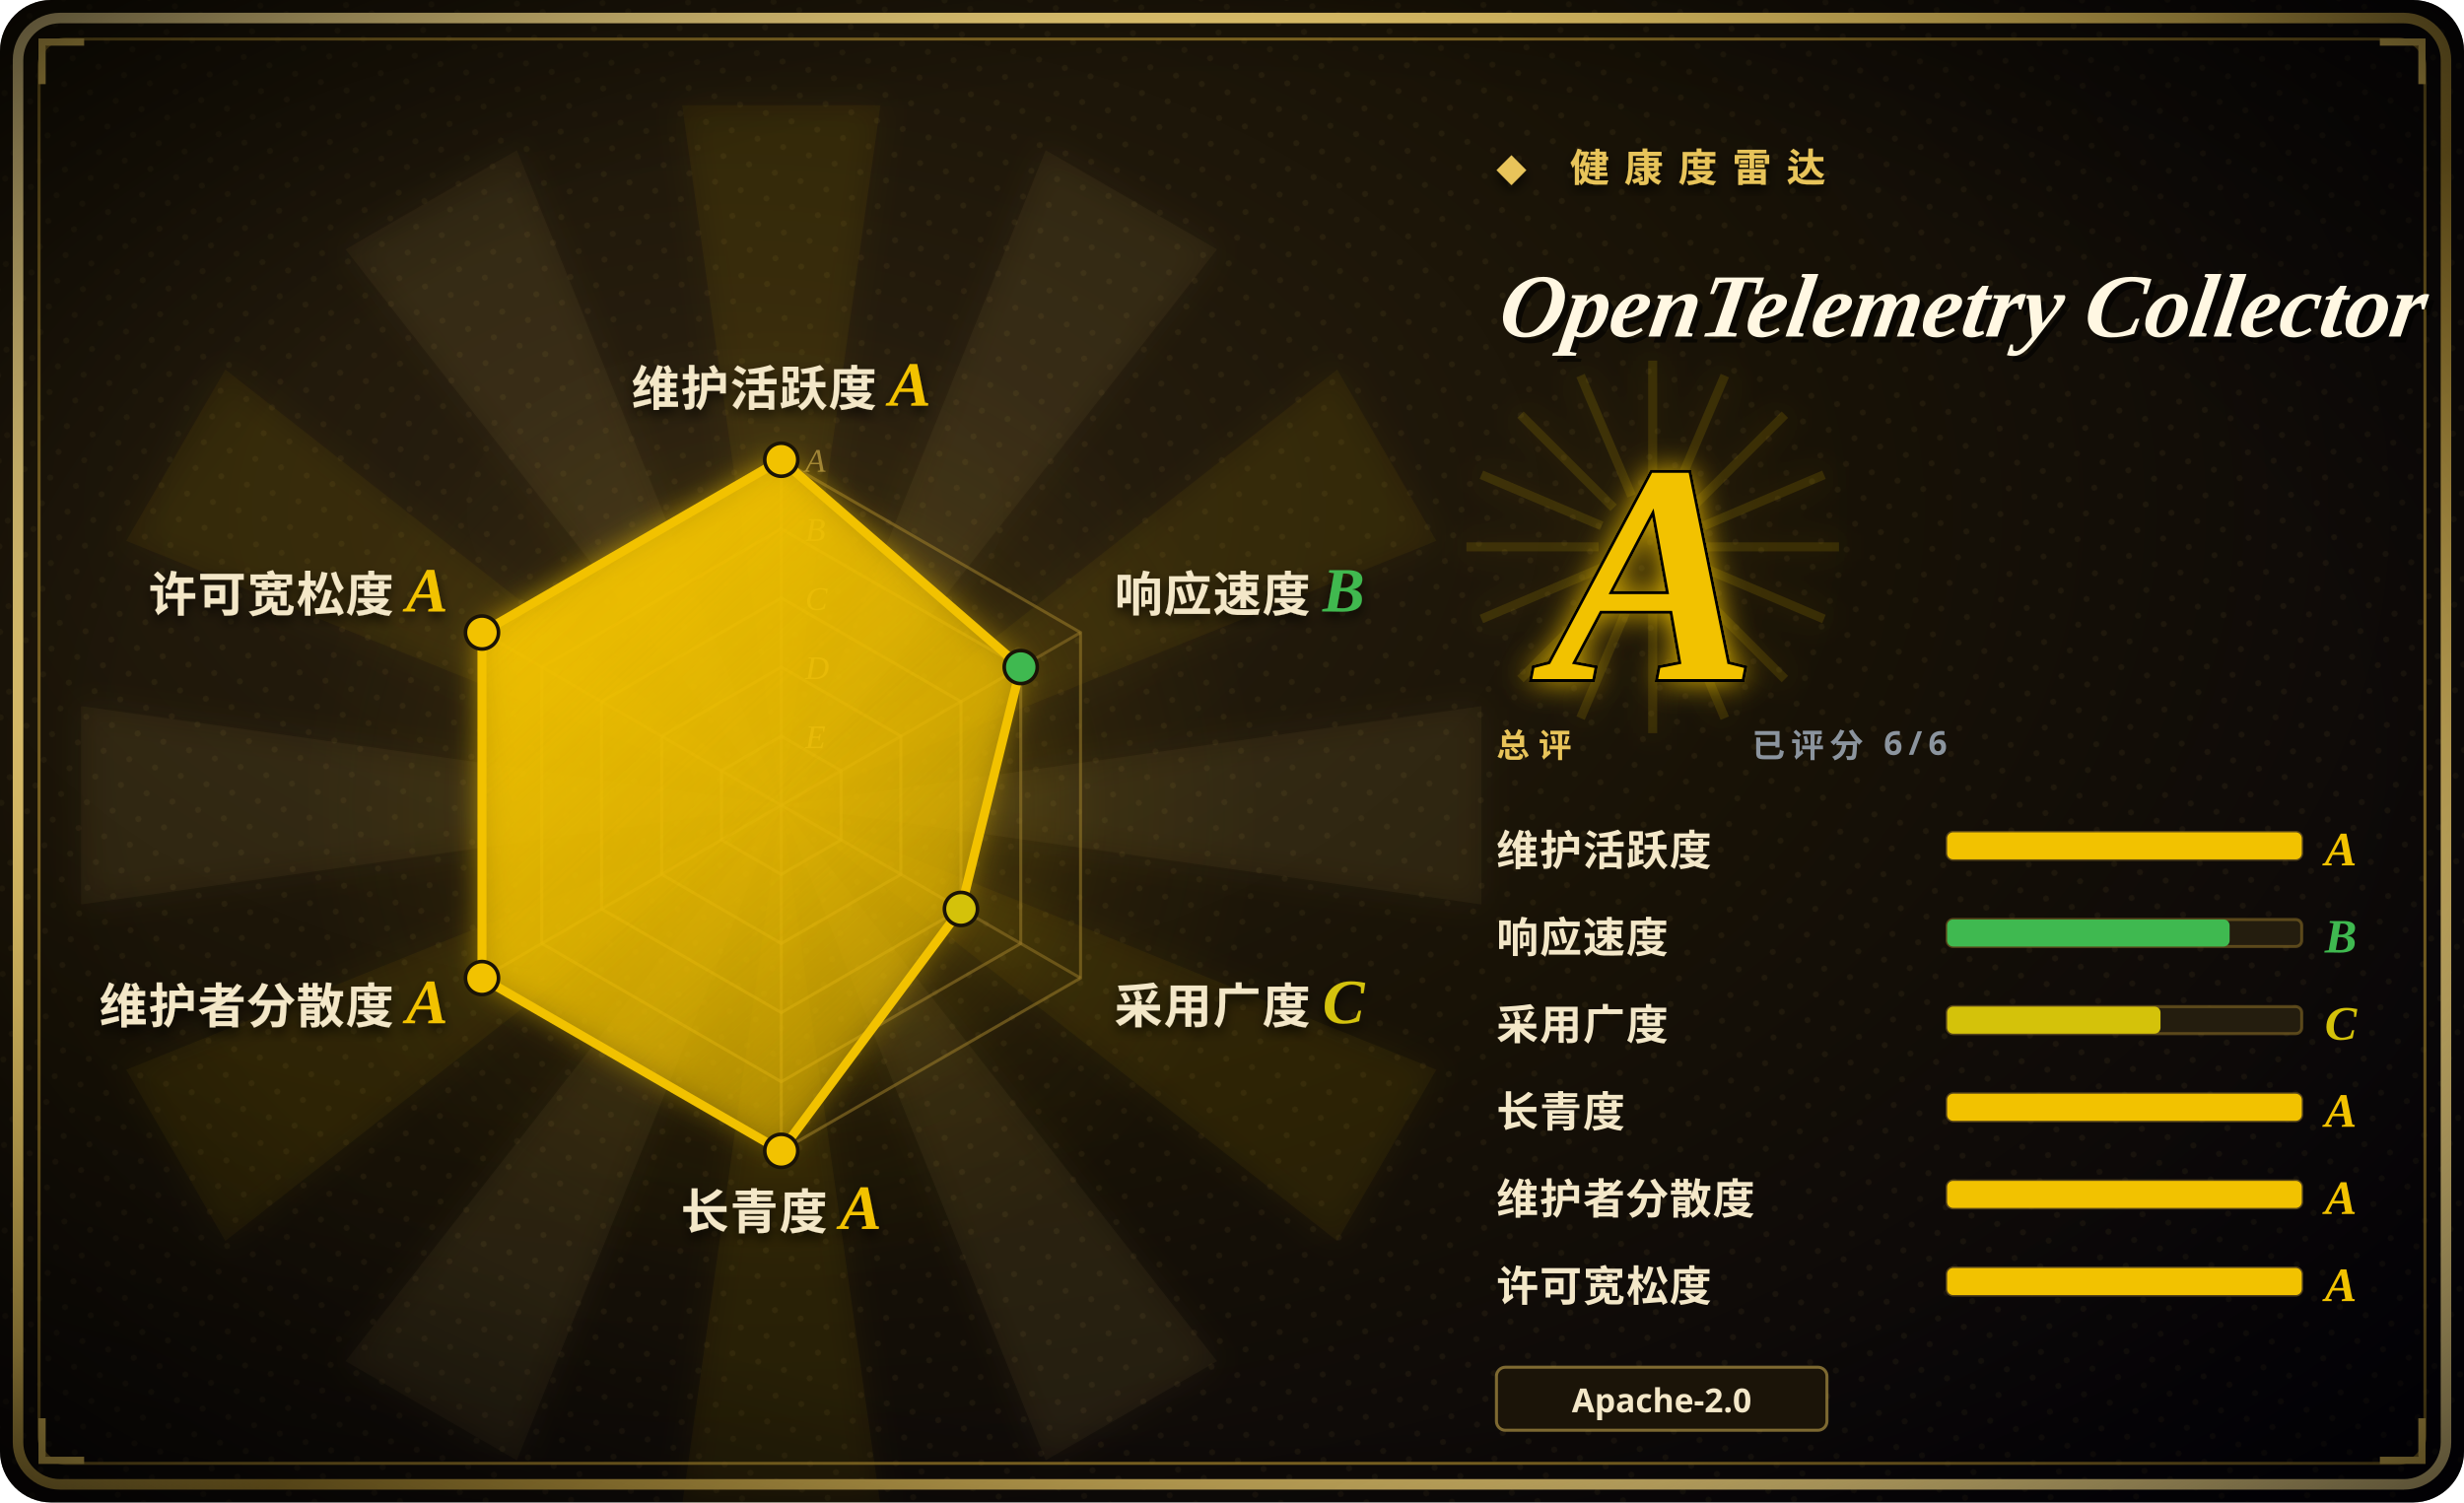
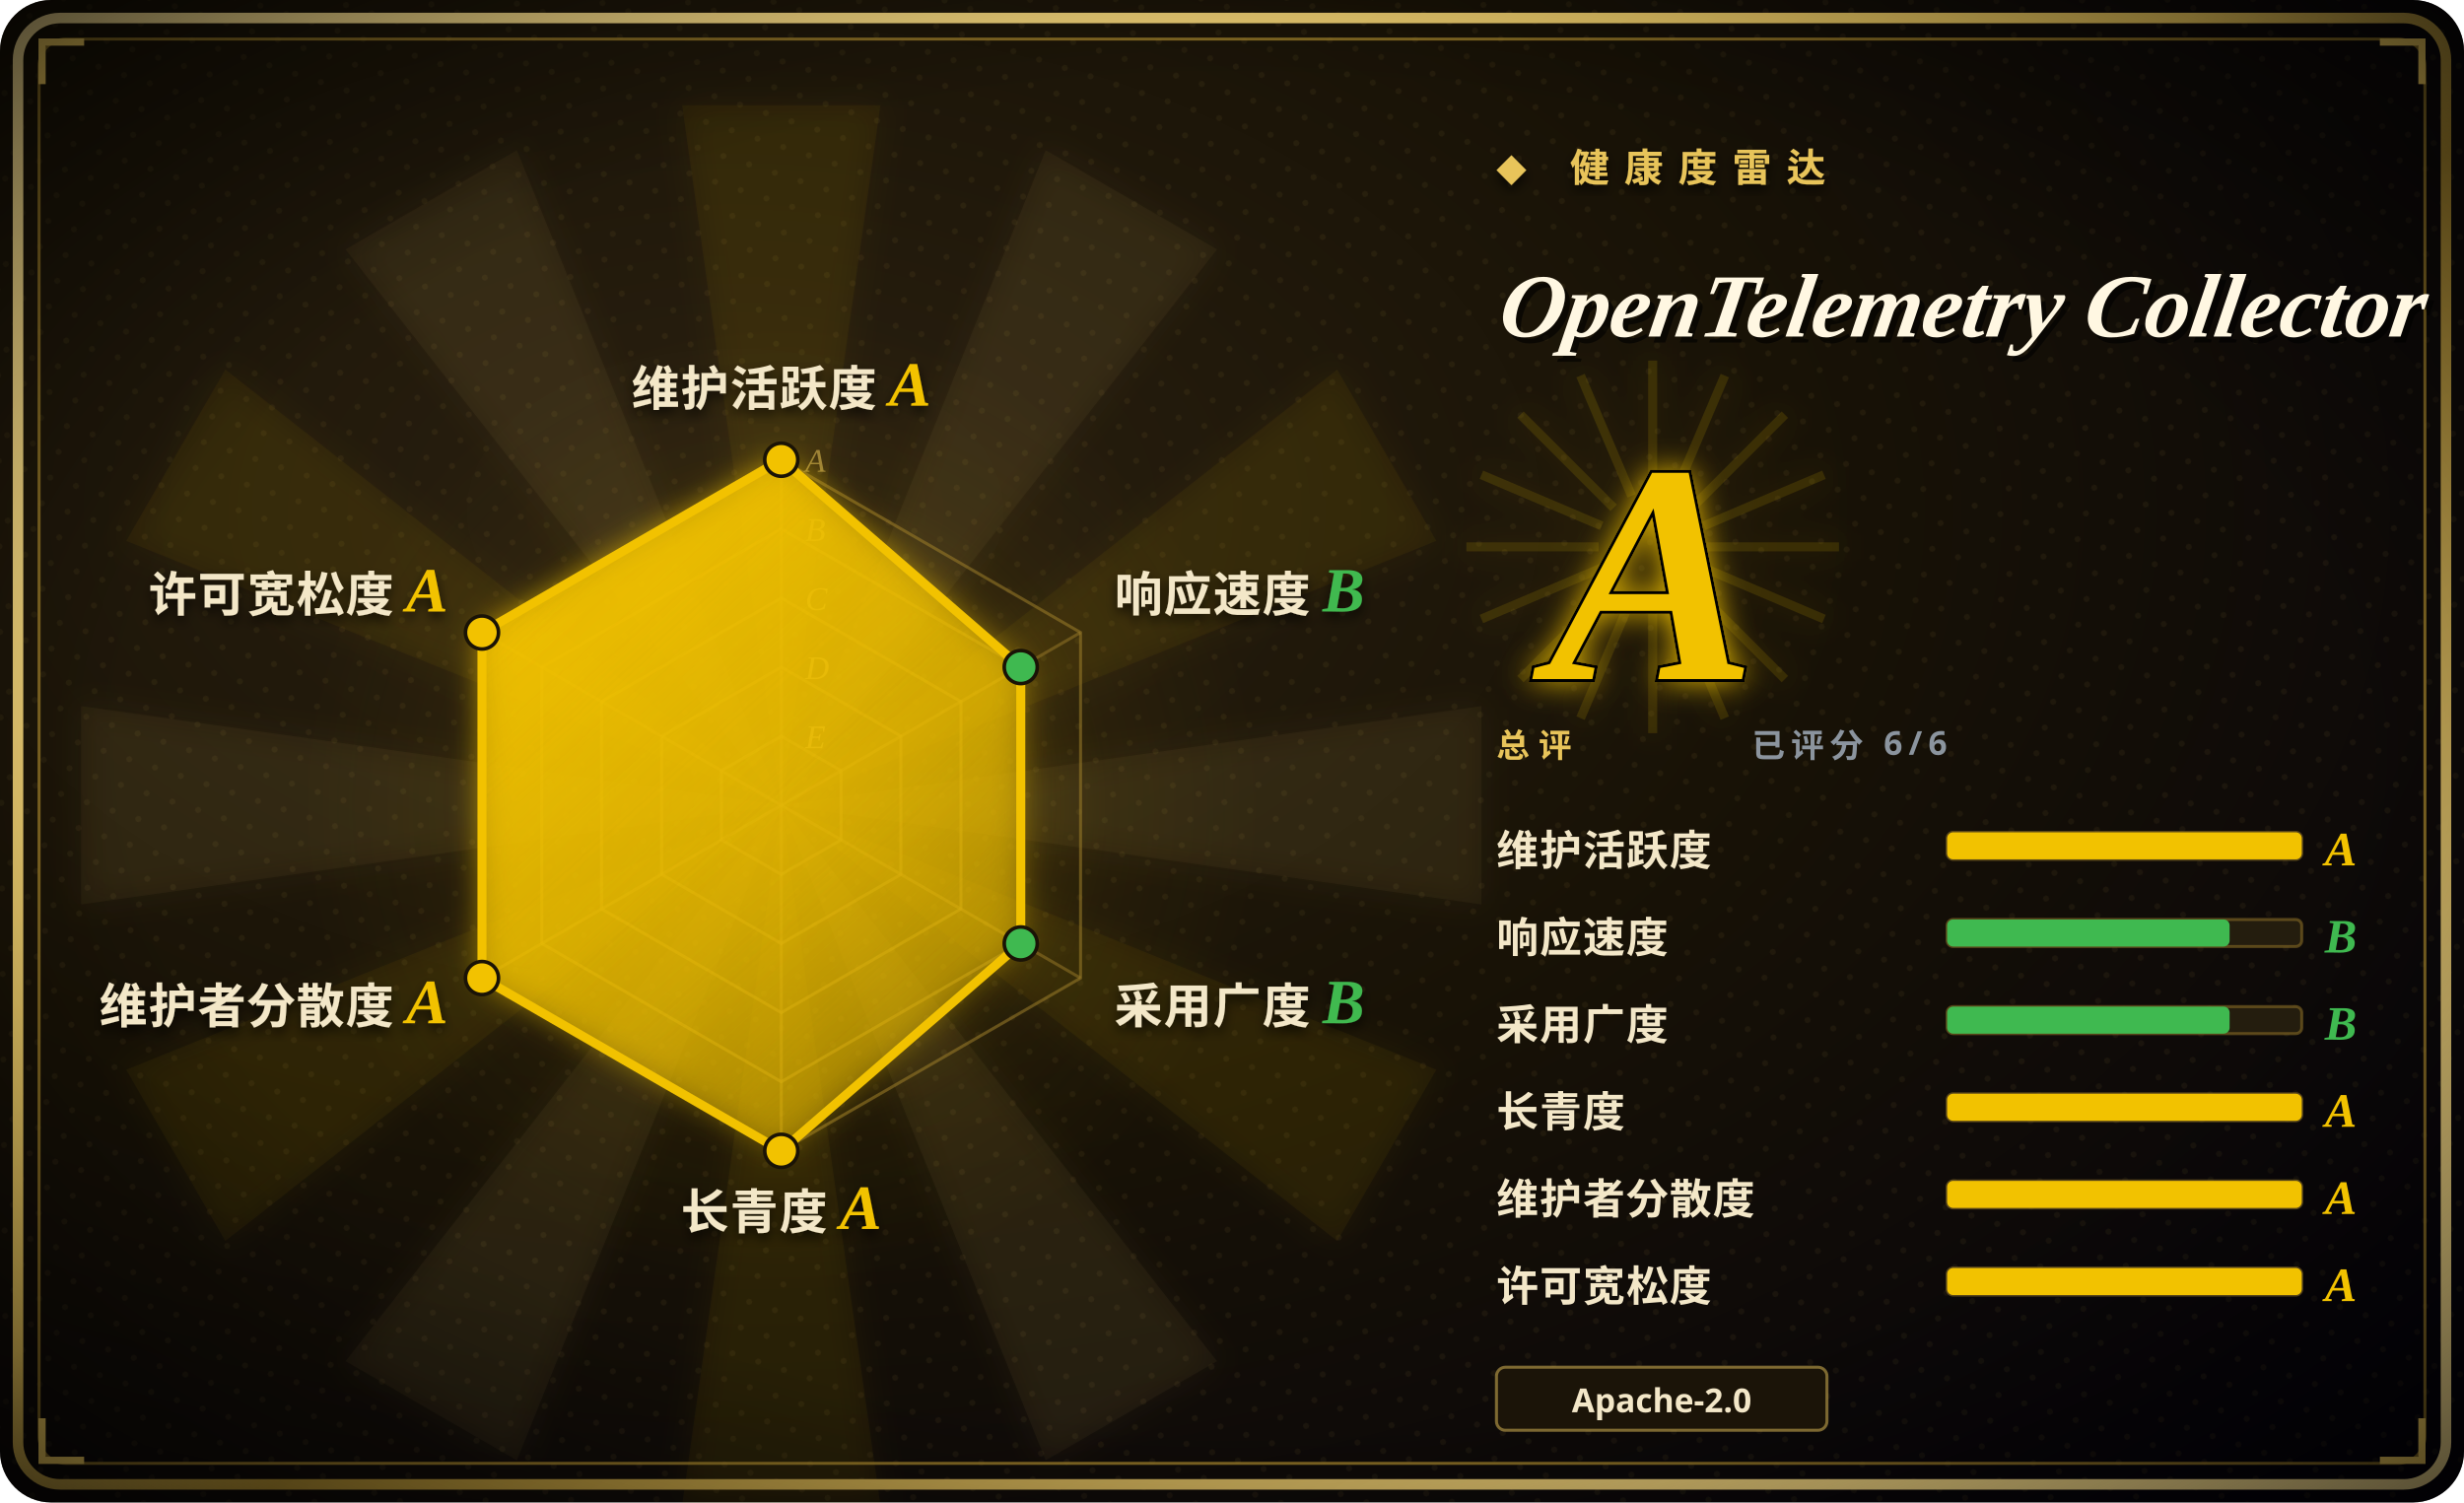
<svg xmlns="http://www.w3.org/2000/svg" width="820" height="500" viewBox="0 0 820 500">
  <defs>
    <radialGradient id="bg" cx="30%" cy="34%" r="90%">
      <stop offset="0%" stop-color="#2a2010" />
      <stop offset="48%" stop-color="#181206" />
      <stop offset="100%" stop-color="#05030a" />
    </radialGradient>
    <radialGradient id="vig" cx="50%" cy="50%" r="72%">
      <stop offset="62%" stop-color="#000000" stop-opacity="0" />
      <stop offset="100%" stop-color="#000000" stop-opacity="0.72" />
    </radialGradient>
    <linearGradient id="frame" x1="0" y1="0" x2="1" y2="1">
      <stop offset="0%" stop-color="#f6dd92" />
      <stop offset="45%" stop-color="#E8C45A" />
      <stop offset="55%" stop-color="#9c7d2a" />
      <stop offset="100%" stop-color="#f6dd92" />
    </linearGradient>
    <linearGradient id="poly" x1="0" y1="0" x2="0.7" y2="1">
      <stop offset="0%" stop-color="#F2C200" stop-opacity="0.92" />
      <stop offset="100%" stop-color="#F2C200" stop-opacity="0.34" />
    </linearGradient>
    <radialGradient id="halo" cx="50%" cy="50%" r="50%">
      <stop offset="0%" stop-color="#F2C200" stop-opacity="0.34" />
      <stop offset="68%" stop-color="#F2C200" stop-opacity="0.04" />
      <stop offset="100%" stop-color="#F2C200" stop-opacity="0" />
    </radialGradient>
    <filter id="glow" x="-60%" y="-60%" width="220%" height="220%">
      <feGaussianBlur stdDeviation="5" result="b" />
      <feMerge>
        <feMergeNode in="b" />
        <feMergeNode in="SourceGraphic" />
      </feMerge>
    </filter>
    <filter id="soft" x="-30%" y="-30%" width="160%" height="160%">
      <feDropShadow dx="0" dy="2" stdDeviation="2" flood-color="#000" flood-opacity="0.7" />
    </filter>
    <pattern id="halftone" width="9" height="9" patternUnits="userSpaceOnUse" patternTransform="rotate(18)">
      <circle cx="2" cy="2" r="1" fill="#E8C45A" fill-opacity="0.06" />
    </pattern>
  </defs>
  <rect width="820" height="500" rx="17" fill="url(#bg)" />
  <rect width="820" height="500" rx="17" fill="url(#halftone)" />
  <g opacity="0.5" filter="url(#glow)">
    <path d="M260,268 L493,235 L493,301 Z" fill="#E8C45A" fill-opacity="0.10" />
    <path d="M260,268 L478,356 L445,413 Z" fill="#F2C200" fill-opacity="0.10" />
    <path d="M260,268 L405,453 L348,486 Z" fill="#E8C45A" fill-opacity="0.10" />
    <path d="M260,268 L293,501 L227,501 Z" fill="#F2C200" fill-opacity="0.10" />
    <path d="M260,268 L172,486 L115,453 Z" fill="#E8C45A" fill-opacity="0.10" />
    <path d="M260,268 L75,413 L42,356 Z" fill="#F2C200" fill-opacity="0.10" />
    <path d="M260,268 L27,301 L27,235 Z" fill="#E8C45A" fill-opacity="0.10" />
    <path d="M260,268 L42,180 L75,123 Z" fill="#F2C200" fill-opacity="0.10" />
    <path d="M260,268 L115,83 L172,50 Z" fill="#E8C45A" fill-opacity="0.10" />
    <path d="M260,268 L227,35 L293,35 Z" fill="#F2C200" fill-opacity="0.10" />
    <path d="M260,268 L348,50 L405,83 Z" fill="#E8C45A" fill-opacity="0.10" />
    <path d="M260,268 L445,123 L478,180 Z" fill="#F2C200" fill-opacity="0.10" />
  </g>
  <circle cx="260" cy="268" r="161" fill="url(#halo)" />
  <rect x="6" y="6" width="808" height="488" rx="14" fill="none" stroke="url(#frame)" stroke-width="3.5" />
  <rect x="13" y="13" width="794" height="474" rx="9" fill="none" stroke="#9c7d2a" stroke-width="1" stroke-opacity="0.8" />
  <path d="M14,28 L14,14 L28,14" fill="none" stroke="#E8C45A" stroke-width="2.4" />
  <path d="M806,28 L806,14 L792,14" fill="none" stroke="#E8C45A" stroke-width="2.4" />
  <path d="M14,472 L14,486 L28,486" fill="none" stroke="#E8C45A" stroke-width="2.4" />
  <path d="M806,472 L806,486 L792,486" fill="none" stroke="#E8C45A" stroke-width="2.4" />
  <rect width="820" height="500" rx="17" fill="url(#vig)" />
  <polygon points="260.0,153.0 359.6,210.5 359.6,325.5 260.0,383.0 160.4,325.5 160.4,210.5" fill="none" stroke="#9c7d2a" stroke-opacity="0.55" stroke-width="1" />
  <polygon points="260.0,176.0 339.7,222.0 339.7,314.0 260.0,360.0 180.3,314.0 180.3,222.0" fill="none" stroke="#9c7d2a" stroke-opacity="0.55" stroke-width="1" />
  <polygon points="260.0,199.0 319.8,233.5 319.8,302.5 260.0,337.0 200.2,302.5 200.2,233.5" fill="none" stroke="#9c7d2a" stroke-opacity="0.55" stroke-width="1" />
  <polygon points="260.0,222.0 299.8,245.0 299.8,291.0 260.0,314.0 220.2,291.0 220.2,245.0" fill="none" stroke="#9c7d2a" stroke-opacity="0.55" stroke-width="1" />
  <polygon points="260.0,245.0 279.9,256.5 279.9,279.5 260.0,291.0 240.1,279.5 240.1,256.5" fill="none" stroke="#9c7d2a" stroke-opacity="0.55" stroke-width="1" />
  <line x1="260" y1="268" x2="260.0" y2="153.0" stroke="#9c7d2a" stroke-opacity="0.5" stroke-width="1" />
  <line x1="260" y1="268" x2="359.6" y2="210.5" stroke="#9c7d2a" stroke-opacity="0.5" stroke-width="1" />
  <line x1="260" y1="268" x2="359.6" y2="325.5" stroke="#9c7d2a" stroke-opacity="0.5" stroke-width="1" />
  <line x1="260" y1="268" x2="260.0" y2="383.0" stroke="#9c7d2a" stroke-opacity="0.5" stroke-width="1" />
  <line x1="260" y1="268" x2="160.4" y2="325.5" stroke="#9c7d2a" stroke-opacity="0.5" stroke-width="1" />
  <line x1="260" y1="268" x2="160.4" y2="210.5" stroke="#9c7d2a" stroke-opacity="0.5" stroke-width="1" />
  <text x="268" y="157.0" font-size="11" font-style="italic" fill="#E8C45A" fill-opacity="0.55" font-family="'Georgia','Times New Roman',serif">A</text>
  <text x="268" y="180.0" font-size="11" font-style="italic" fill="#E8C45A" fill-opacity="0.55" font-family="'Georgia','Times New Roman',serif">B</text>
  <text x="268" y="203.0" font-size="11" font-style="italic" fill="#E8C45A" fill-opacity="0.55" font-family="'Georgia','Times New Roman',serif">C</text>
  <text x="268" y="226.0" font-size="11" font-style="italic" fill="#E8C45A" fill-opacity="0.55" font-family="'Georgia','Times New Roman',serif">D</text>
  <text x="268" y="249.0" font-size="11" font-style="italic" fill="#E8C45A" fill-opacity="0.55" font-family="'Georgia','Times New Roman',serif">E</text>
-   <polygon points="260.0,153.0 339.7,222.0 319.8,302.5 260.0,383.0 160.4,325.5 160.4,210.5" fill="url(#poly)" filter="url(#glow)" />
+   <polygon points="260.0,153.0 339.7,222.0 339.7,314.0 260.0,383.0 160.4,325.5 160.4,210.5" fill="url(#poly)" filter="url(#glow)" />
  <line x1="260.0" y1="153.0" x2="339.7" y2="222.0" stroke="#F2C200" stroke-width="3" />
-   <line x1="339.7" y1="222.0" x2="319.8" y2="302.5" stroke="#F2C200" stroke-width="3" />
-   <line x1="319.8" y1="302.5" x2="260.0" y2="383.0" stroke="#F2C200" stroke-width="3" />
+   <line x1="339.7" y1="222.0" x2="339.7" y2="314.0" stroke="#F2C200" stroke-width="3" />
+   <line x1="339.7" y1="314.0" x2="260.0" y2="383.0" stroke="#F2C200" stroke-width="3" />
  <line x1="260.0" y1="383.0" x2="160.4" y2="325.5" stroke="#F2C200" stroke-width="3" />
  <line x1="160.4" y1="325.5" x2="160.4" y2="210.5" stroke="#F2C200" stroke-width="3" />
  <line x1="160.4" y1="210.5" x2="260.0" y2="153.0" stroke="#F2C200" stroke-width="3" />
  <circle cx="260.0" cy="153.0" r="5.5" fill="#F2C200" stroke="#1a1306" stroke-width="1.2" />
  <circle cx="339.7" cy="222.0" r="5.5" fill="#3FB950" stroke="#1a1306" stroke-width="1.2" />
-   <circle cx="319.8" cy="302.5" r="5.5" fill="#D4C20A" stroke="#1a1306" stroke-width="1.2" />
+   <circle cx="339.7" cy="314.0" r="5.5" fill="#3FB950" stroke="#1a1306" stroke-width="1.2" />
  <circle cx="260.0" cy="383.0" r="5.5" fill="#F2C200" stroke="#1a1306" stroke-width="1.2" />
  <circle cx="160.4" cy="325.5" r="5.5" fill="#F2C200" stroke="#1a1306" stroke-width="1.2" />
  <circle cx="160.4" cy="210.5" r="5.5" fill="#F2C200" stroke="#1a1306" stroke-width="1.2" />
  <text x="260.0" y="135.0" font-size="16" font-weight="900" fill="#f3e7c8" text-anchor="middle" font-family="'PingFang SC','Hiragino Sans GB','Heiti SC','Microsoft YaHei',sans-serif" letter-spacing="0.4" filter="url(#soft)">维护活跃度 <tspan fill="#F2C200" font-family="'Georgia','Times New Roman',serif" font-style="italic" font-size="21">A</tspan>
  </text>
  <text x="370.9" y="203.5" font-size="16" font-weight="900" fill="#f3e7c8" text-anchor="start" font-family="'PingFang SC','Hiragino Sans GB','Heiti SC','Microsoft YaHei',sans-serif" letter-spacing="0.4" filter="url(#soft)">响应速度 <tspan fill="#3FB950" font-family="'Georgia','Times New Roman',serif" font-style="italic" font-size="21">B</tspan>
  </text>
-   <text x="370.9" y="340.5" font-size="16" font-weight="900" fill="#f3e7c8" text-anchor="start" font-family="'PingFang SC','Hiragino Sans GB','Heiti SC','Microsoft YaHei',sans-serif" letter-spacing="0.4" filter="url(#soft)">采用广度 <tspan fill="#D4C20A" font-family="'Georgia','Times New Roman',serif" font-style="italic" font-size="21">C</tspan>
+   <text x="370.9" y="340.5" font-size="16" font-weight="900" fill="#f3e7c8" text-anchor="start" font-family="'PingFang SC','Hiragino Sans GB','Heiti SC','Microsoft YaHei',sans-serif" letter-spacing="0.4" filter="url(#soft)">采用广度 <tspan fill="#3FB950" font-family="'Georgia','Times New Roman',serif" font-style="italic" font-size="21">B</tspan>
  </text>
  <text x="260.0" y="409.0" font-size="16" font-weight="900" fill="#f3e7c8" text-anchor="middle" font-family="'PingFang SC','Hiragino Sans GB','Heiti SC','Microsoft YaHei',sans-serif" letter-spacing="0.4" filter="url(#soft)">长青度 <tspan fill="#F2C200" font-family="'Georgia','Times New Roman',serif" font-style="italic" font-size="21">A</tspan>
  </text>
  <text x="149.1" y="340.5" font-size="16" font-weight="900" fill="#f3e7c8" text-anchor="end" font-family="'PingFang SC','Hiragino Sans GB','Heiti SC','Microsoft YaHei',sans-serif" letter-spacing="0.4" filter="url(#soft)">维护者分散度 <tspan fill="#F2C200" font-family="'Georgia','Times New Roman',serif" font-style="italic" font-size="21">A</tspan>
  </text>
  <text x="149.1" y="203.5" font-size="16" font-weight="900" fill="#f3e7c8" text-anchor="end" font-family="'PingFang SC','Hiragino Sans GB','Heiti SC','Microsoft YaHei',sans-serif" letter-spacing="0.4" filter="url(#soft)">许可宽松度 <tspan fill="#F2C200" font-family="'Georgia','Times New Roman',serif" font-style="italic" font-size="21">A</tspan>
  </text>
  <text x="498" y="60" font-size="13" letter-spacing="5" fill="#E8C45A" font-weight="900" font-family="'PingFang SC','Hiragino Sans GB','Heiti SC','Microsoft YaHei',sans-serif" filter="url(#soft)">◆ 健康度雷达</text>
  <g transform="translate(498,112) skewX(-9)">
    <text x="2" y="2" font-size="30" font-weight="900" font-style="italic" fill="#000" fill-opacity="0.6" font-family="'Georgia','Times New Roman',serif">OpenTelemetry Collector</text>
    <text x="0" y="0" font-size="30" font-weight="900" font-style="italic" fill="#fff7e2" font-family="'Georgia','Times New Roman',serif">OpenTelemetry Collector</text>
  </g>
  <line x1="498" y1="124" x2="648" y2="124" stroke="url(#frame)" stroke-width="2" />
  <g opacity="0.85" filter="url(#glow)">
    <line x1="568" y1="182" x2="612" y2="182" stroke="#F2C200" stroke-opacity="0.16" stroke-width="3" />
    <line x1="567" y1="189" x2="607" y2="206" stroke="#F2C200" stroke-opacity="0.16" stroke-width="3" />
    <line x1="563" y1="195" x2="594" y2="226" stroke="#F2C200" stroke-opacity="0.16" stroke-width="3" />
    <line x1="557" y1="199" x2="574" y2="239" stroke="#F2C200" stroke-opacity="0.16" stroke-width="3" />
    <line x1="550" y1="200" x2="550" y2="244" stroke="#F2C200" stroke-opacity="0.16" stroke-width="3" />
    <line x1="543" y1="199" x2="526" y2="239" stroke="#F2C200" stroke-opacity="0.16" stroke-width="3" />
    <line x1="537" y1="195" x2="506" y2="226" stroke="#F2C200" stroke-opacity="0.16" stroke-width="3" />
    <line x1="533" y1="189" x2="493" y2="206" stroke="#F2C200" stroke-opacity="0.16" stroke-width="3" />
    <line x1="532" y1="182" x2="488" y2="182" stroke="#F2C200" stroke-opacity="0.16" stroke-width="3" />
    <line x1="533" y1="175" x2="493" y2="158" stroke="#F2C200" stroke-opacity="0.16" stroke-width="3" />
    <line x1="537" y1="169" x2="506" y2="138" stroke="#F2C200" stroke-opacity="0.16" stroke-width="3" />
    <line x1="543" y1="165" x2="526" y2="125" stroke="#F2C200" stroke-opacity="0.16" stroke-width="3" />
    <line x1="550" y1="164" x2="550" y2="120" stroke="#F2C200" stroke-opacity="0.16" stroke-width="3" />
    <line x1="557" y1="165" x2="574" y2="125" stroke="#F2C200" stroke-opacity="0.16" stroke-width="3" />
    <line x1="563" y1="169" x2="594" y2="138" stroke="#F2C200" stroke-opacity="0.16" stroke-width="3" />
    <line x1="567" y1="175" x2="607" y2="158" stroke="#F2C200" stroke-opacity="0.16" stroke-width="3" />
  </g>
  <text x="550" y="226" font-size="104" font-weight="900" font-style="italic" text-anchor="middle" fill="#F2C200" stroke="#000" stroke-width="2" paint-order="stroke" font-family="'Georgia','Times New Roman',serif" filter="url(#glow)">A</text>
  <text x="498" y="252" font-size="11" letter-spacing="3" fill="#E8C45A" font-family="'PingFang SC','Hiragino Sans GB','Heiti SC','Microsoft YaHei',sans-serif" font-weight="900">总评</text>
  <text x="648" y="252" font-size="11" letter-spacing="2" fill="#8B949E" font-family="'PingFang SC','Hiragino Sans GB','Heiti SC','Microsoft YaHei',sans-serif" font-weight="900" text-anchor="end">已评分 6/6</text>
  <text x="498" y="288" font-size="14" font-weight="900" fill="#f3e7c8" font-family="'PingFang SC','Hiragino Sans GB','Heiti SC','Microsoft YaHei',sans-serif" letter-spacing="0.4">维护活跃度</text>
  <rect x="648" y="277" width="118" height="9" rx="2" fill="#241d0e" stroke="#9c7d2a" stroke-opacity="0.5" />
  <rect x="648" y="277" width="118" height="9" rx="2" fill="#F2C200" />
  <text x="779" y="288" font-size="16" font-weight="900" font-style="italic" fill="#F2C200" font-family="'Georgia','Times New Roman',serif" text-anchor="middle">A</text>
  <text x="498" y="317" font-size="14" font-weight="900" fill="#f3e7c8" font-family="'PingFang SC','Hiragino Sans GB','Heiti SC','Microsoft YaHei',sans-serif" letter-spacing="0.4">响应速度</text>
  <rect x="648" y="306" width="118" height="9" rx="2" fill="#241d0e" stroke="#9c7d2a" stroke-opacity="0.5" />
  <rect x="648" y="306" width="94" height="9" rx="2" fill="#3FB950" />
  <text x="779" y="317" font-size="16" font-weight="900" font-style="italic" fill="#3FB950" font-family="'Georgia','Times New Roman',serif" text-anchor="middle">B</text>
  <text x="498" y="346" font-size="14" font-weight="900" fill="#f3e7c8" font-family="'PingFang SC','Hiragino Sans GB','Heiti SC','Microsoft YaHei',sans-serif" letter-spacing="0.4">采用广度</text>
  <rect x="648" y="335" width="118" height="9" rx="2" fill="#241d0e" stroke="#9c7d2a" stroke-opacity="0.5" />
-   <rect x="648" y="335" width="71" height="9" rx="2" fill="#D4C20A" />
-   <text x="779" y="346" font-size="16" font-weight="900" font-style="italic" fill="#D4C20A" font-family="'Georgia','Times New Roman',serif" text-anchor="middle">C</text>
+   <rect x="648" y="335" width="94" height="9" rx="2" fill="#3FB950" />
+   <text x="779" y="346" font-size="16" font-weight="900" font-style="italic" fill="#3FB950" font-family="'Georgia','Times New Roman',serif" text-anchor="middle">B</text>
  <text x="498" y="375" font-size="14" font-weight="900" fill="#f3e7c8" font-family="'PingFang SC','Hiragino Sans GB','Heiti SC','Microsoft YaHei',sans-serif" letter-spacing="0.4">长青度</text>
  <rect x="648" y="364" width="118" height="9" rx="2" fill="#241d0e" stroke="#9c7d2a" stroke-opacity="0.5" />
  <rect x="648" y="364" width="118" height="9" rx="2" fill="#F2C200" />
  <text x="779" y="375" font-size="16" font-weight="900" font-style="italic" fill="#F2C200" font-family="'Georgia','Times New Roman',serif" text-anchor="middle">A</text>
  <text x="498" y="404" font-size="14" font-weight="900" fill="#f3e7c8" font-family="'PingFang SC','Hiragino Sans GB','Heiti SC','Microsoft YaHei',sans-serif" letter-spacing="0.4">维护者分散度</text>
  <rect x="648" y="393" width="118" height="9" rx="2" fill="#241d0e" stroke="#9c7d2a" stroke-opacity="0.5" />
  <rect x="648" y="393" width="118" height="9" rx="2" fill="#F2C200" />
  <text x="779" y="404" font-size="16" font-weight="900" font-style="italic" fill="#F2C200" font-family="'Georgia','Times New Roman',serif" text-anchor="middle">A</text>
  <text x="498" y="433" font-size="14" font-weight="900" fill="#f3e7c8" font-family="'PingFang SC','Hiragino Sans GB','Heiti SC','Microsoft YaHei',sans-serif" letter-spacing="0.4">许可宽松度</text>
  <rect x="648" y="422" width="118" height="9" rx="2" fill="#241d0e" stroke="#9c7d2a" stroke-opacity="0.5" />
  <rect x="648" y="422" width="118" height="9" rx="2" fill="#F2C200" />
  <text x="779" y="433" font-size="16" font-weight="900" font-style="italic" fill="#F2C200" font-family="'Georgia','Times New Roman',serif" text-anchor="middle">A</text>
  <rect x="498" y="455" width="110" height="21" rx="3" fill="#1b1408" stroke="#E8C45A" stroke-opacity="0.5" />
  <text x="553.0" y="470" font-size="11" font-weight="700" fill="#f3e7c8" text-anchor="middle" font-family="'PingFang SC','Hiragino Sans GB','Heiti SC','Microsoft YaHei',sans-serif">Apache-2.0</text>
</svg>
